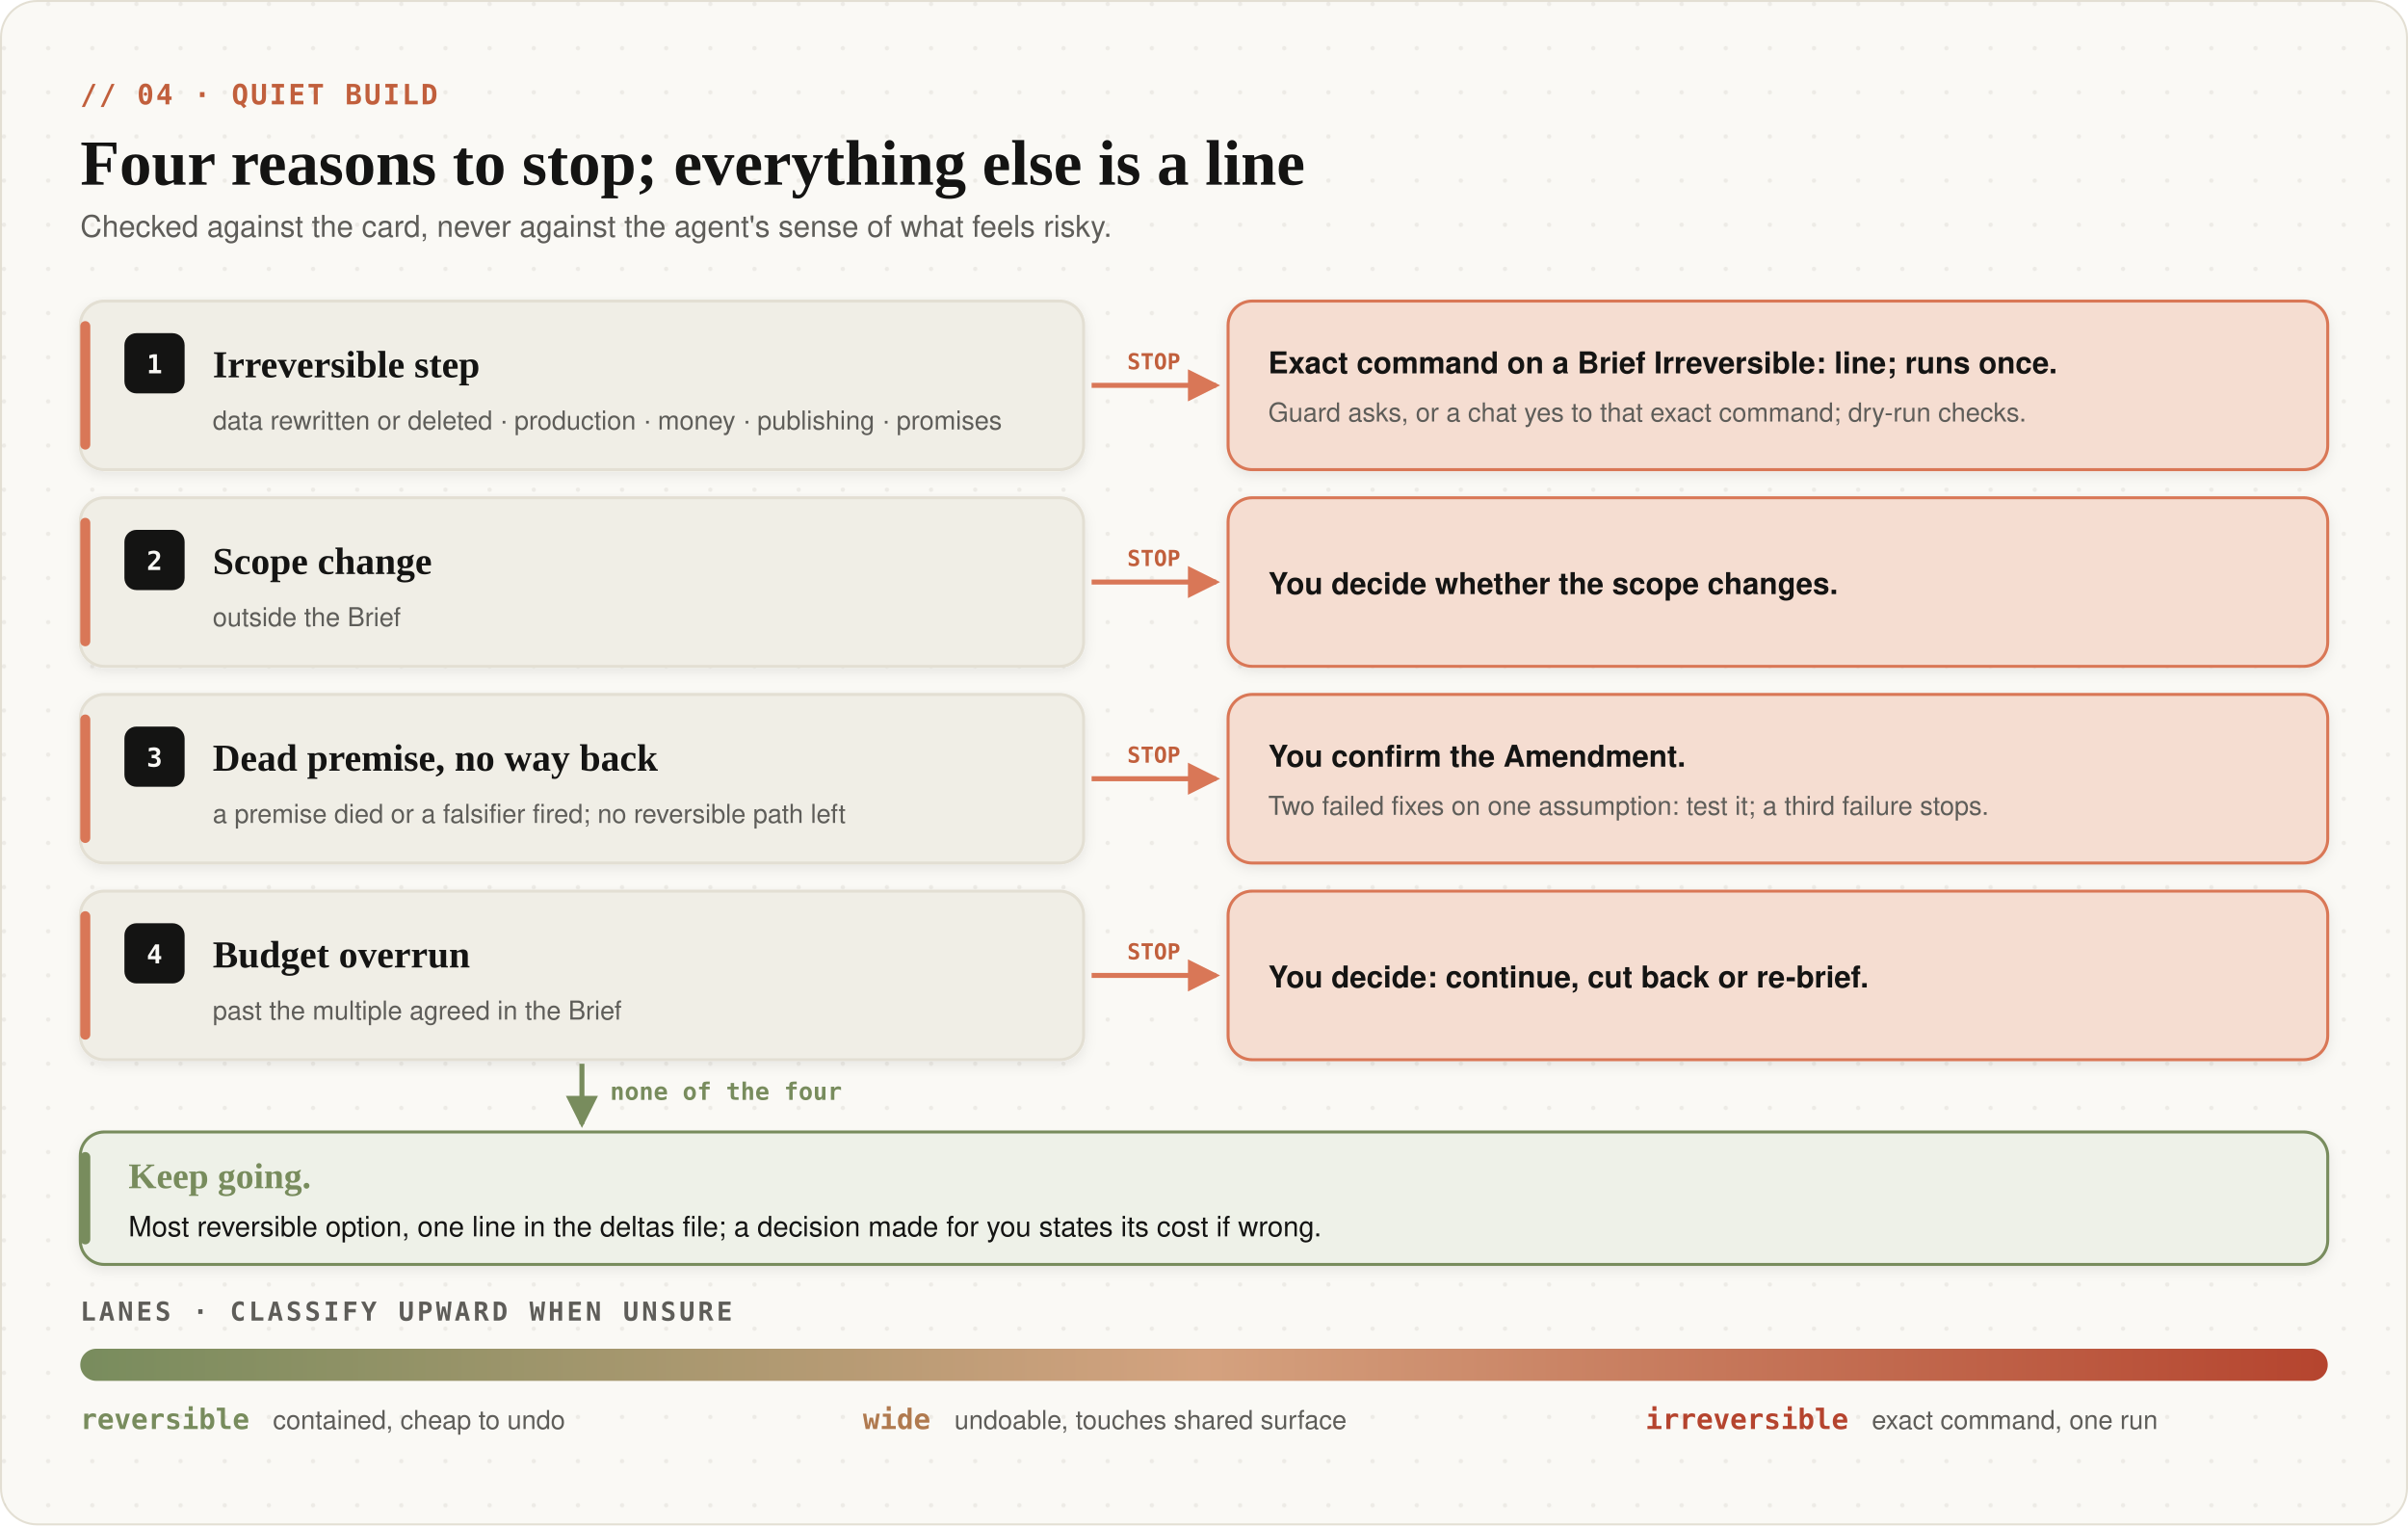
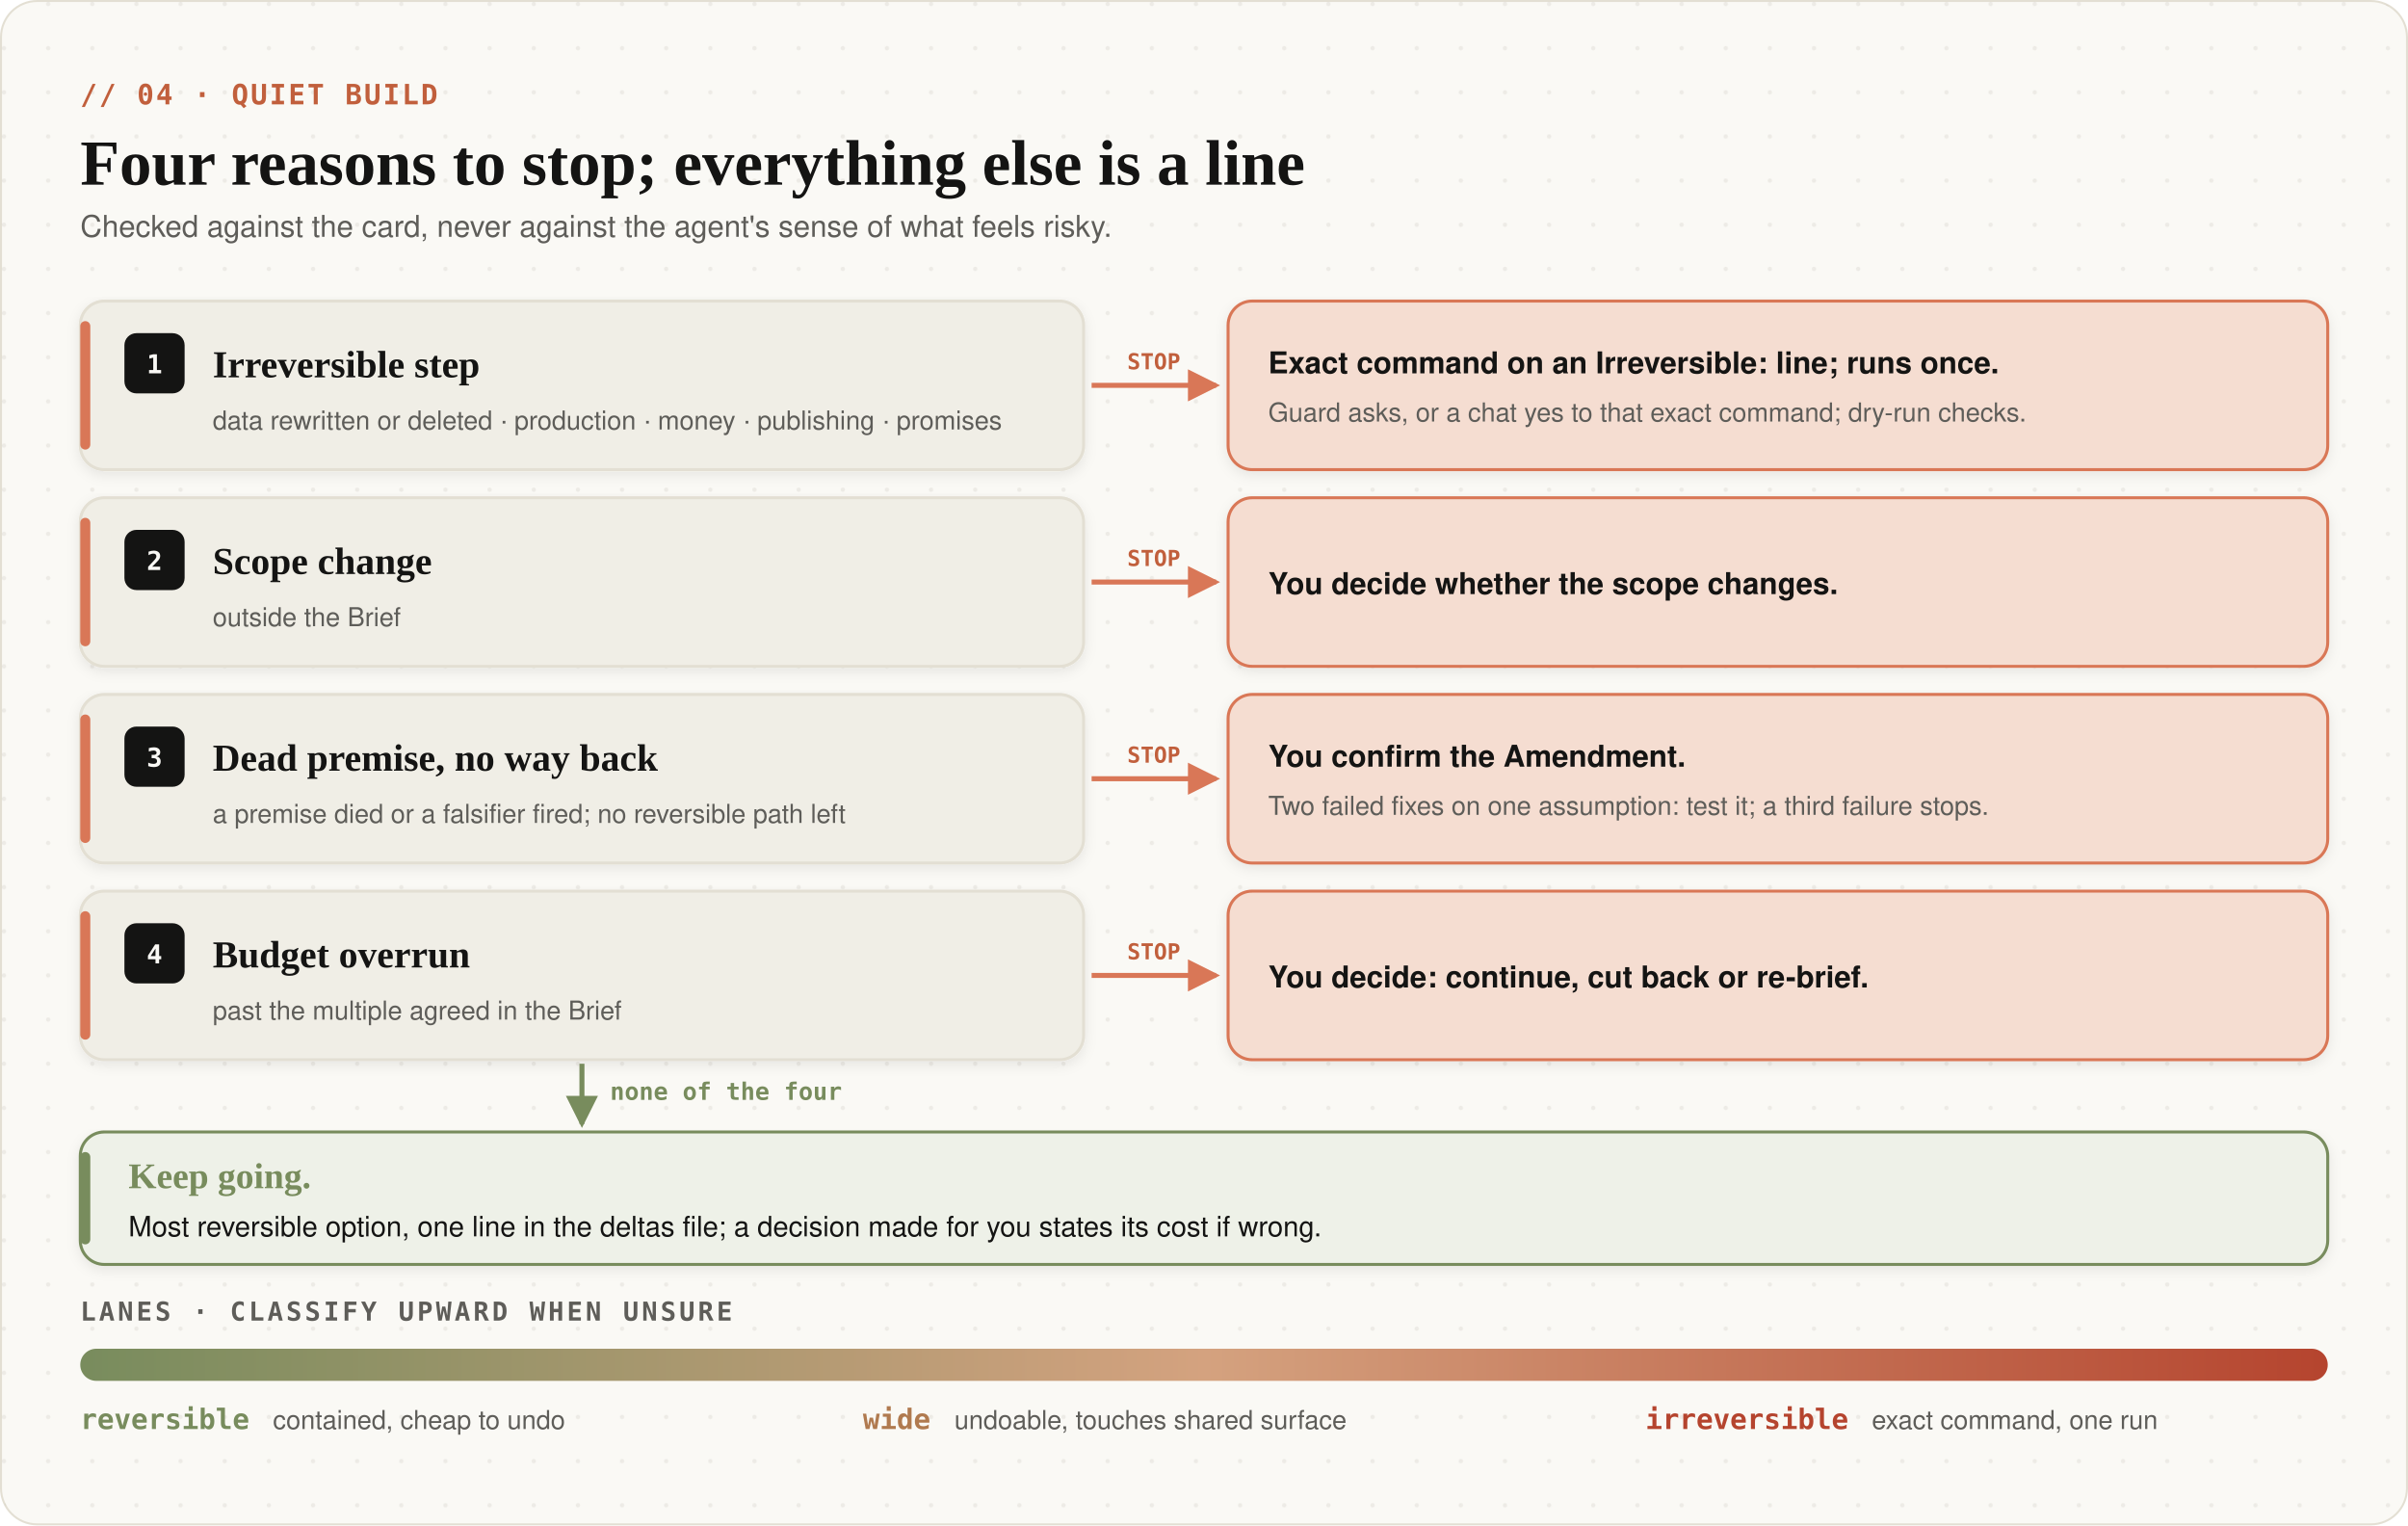
<svg xmlns="http://www.w3.org/2000/svg" width="1200" height="760" viewBox="0 0 1200 760" role="img" aria-labelledby="t d">
  <defs>
    <marker id="ah" viewBox="0 0 10 10" refX="8" refY="5" markerWidth="8" markerHeight="8" orient="auto-start-reverse">
      <path d="M1 1L9 5L1 9z" fill="#D97757" />
    </marker>
    <marker id="ahc" viewBox="0 0 10 10" refX="8" refY="5" markerWidth="7" markerHeight="7" orient="auto-start-reverse">
      <path d="M1 1L9 5L1 9z" fill="#B1ADA1" />
    </marker>
    <marker id="ahg" viewBox="0 0 10 10" refX="8" refY="5" markerWidth="8" markerHeight="8" orient="auto-start-reverse">
      <path d="M1 1L9 5L1 9z" fill="#788C5D" />
    </marker>
    <filter id="sh" x="-5%" y="-5%" width="110%" height="120%">
      <feDropShadow dx="0" dy="2" stdDeviation="3" flood-color="#141413" flood-opacity="0.08" />
    </filter>
    <pattern id="dots" width="22" height="22" patternUnits="userSpaceOnUse">
      <circle cx="2" cy="2" r="1.1" fill="#B1ADA1" opacity="0.35" />
    </pattern>
    <linearGradient id="spec" x1="0" x2="1">
      <stop offset="0" stop-color="#788C5D" />
      <stop offset="0.5" stop-color="#D4A27F" />
      <stop offset="1" stop-color="#B5442E" />
    </linearGradient>
  </defs>
  <rect x="0.5" y="0.5" width="1199" height="759" rx="18" fill="#FAF9F5" stroke="#E3DFD3" />
  <rect x="0.5" y="0.5" width="1199" height="759" rx="18" fill="url(#dots)" opacity="0.5" />
  <text x="40" y="52" font-family="ui-monospace, SFMono-Regular, Menlo, Consolas, monospace" font-size="14" fill="#C15F3C" font-weight="700" letter-spacing="1">// 04 · QUIET BUILD</text>
  <text x="40" y="92" font-family="Georgia, 'Times New Roman', serif" font-size="32" fill="#141413" font-weight="700">Four reasons to stop; everything else is a line</text>
  <text x="40" y="118" font-family="-apple-system, 'Segoe UI', Helvetica, Arial, sans-serif" font-size="15" fill="#5E5D59">Checked against the card, never against the agent's sense of what feels risky.</text>
  <rect x="40" y="150" width="500" height="84" rx="12" fill="#F0EEE6" stroke="#E3DFD3" stroke-width="1.5" filter="url(#sh)" />
  <rect x="40" y="160" width="5" height="64" rx="2.5" fill="#D97757" />
  <rect x="62" y="166" width="30" height="30" rx="6" fill="#141413" />
  <text x="77.0" y="186.0" font-family="ui-monospace, SFMono-Regular, Menlo, Consolas, monospace" font-size="13" fill="#FAF9F5" font-weight="700" text-anchor="middle">1</text>
  <text x="106" y="188" font-family="Georgia, 'Times New Roman', serif" font-size="19" fill="#141413" font-weight="700">Irreversible step</text>
  <text x="106" y="214" font-family="-apple-system, 'Segoe UI', Helvetica, Arial, sans-serif" font-size="13" fill="#5E5D59">data rewritten or deleted · production · money · publishing · promises</text>
  <path d="M544 192L606 192" stroke="#D97757" stroke-width="2.5" fill="none" marker-end="url(#ah)" />
  <text x="575" y="184" font-family="ui-monospace, SFMono-Regular, Menlo, Consolas, monospace" font-size="11" fill="#C15F3C" font-weight="700" text-anchor="middle">STOP</text>
  <rect x="612" y="150" width="548" height="84" rx="12" fill="#F5DDD1" stroke="#D97757" stroke-width="1.5" filter="url(#sh)" />
-   <text x="632" y="186" font-family="-apple-system, 'Segoe UI', Helvetica, Arial, sans-serif" font-size="15" fill="#141413" font-weight="700">Exact command on a Brief Irreversible: line; runs once.</text>
+   <text x="632" y="186" font-family="-apple-system, 'Segoe UI', Helvetica, Arial, sans-serif" font-size="15" fill="#141413" font-weight="700">Exact command on an Irreversible: line; runs once.</text>
  <text x="632" y="210" font-family="-apple-system, 'Segoe UI', Helvetica, Arial, sans-serif" font-size="13" fill="#5E5D59">Guard asks, or a chat yes to that exact command; dry-run checks.</text>
  <rect x="40" y="248" width="500" height="84" rx="12" fill="#F0EEE6" stroke="#E3DFD3" stroke-width="1.5" filter="url(#sh)" />
  <rect x="40" y="258" width="5" height="64" rx="2.5" fill="#D97757" />
  <rect x="62" y="264" width="30" height="30" rx="6" fill="#141413" />
  <text x="77.0" y="284.0" font-family="ui-monospace, SFMono-Regular, Menlo, Consolas, monospace" font-size="13" fill="#FAF9F5" font-weight="700" text-anchor="middle">2</text>
  <text x="106" y="286" font-family="Georgia, 'Times New Roman', serif" font-size="19" fill="#141413" font-weight="700">Scope change</text>
  <text x="106" y="312" font-family="-apple-system, 'Segoe UI', Helvetica, Arial, sans-serif" font-size="13" fill="#5E5D59">outside the Brief</text>
  <path d="M544 290L606 290" stroke="#D97757" stroke-width="2.5" fill="none" marker-end="url(#ah)" />
  <text x="575" y="282" font-family="ui-monospace, SFMono-Regular, Menlo, Consolas, monospace" font-size="11" fill="#C15F3C" font-weight="700" text-anchor="middle">STOP</text>
  <rect x="612" y="248" width="548" height="84" rx="12" fill="#F5DDD1" stroke="#D97757" stroke-width="1.5" filter="url(#sh)" />
  <text x="632" y="296" font-family="-apple-system, 'Segoe UI', Helvetica, Arial, sans-serif" font-size="15" fill="#141413" font-weight="700">You decide whether the scope changes.</text>
  <rect x="40" y="346" width="500" height="84" rx="12" fill="#F0EEE6" stroke="#E3DFD3" stroke-width="1.5" filter="url(#sh)" />
  <rect x="40" y="356" width="5" height="64" rx="2.5" fill="#D97757" />
  <rect x="62" y="362" width="30" height="30" rx="6" fill="#141413" />
  <text x="77.0" y="382.0" font-family="ui-monospace, SFMono-Regular, Menlo, Consolas, monospace" font-size="13" fill="#FAF9F5" font-weight="700" text-anchor="middle">3</text>
  <text x="106" y="384" font-family="Georgia, 'Times New Roman', serif" font-size="19" fill="#141413" font-weight="700">Dead premise, no way back</text>
  <text x="106" y="410" font-family="-apple-system, 'Segoe UI', Helvetica, Arial, sans-serif" font-size="13" fill="#5E5D59">a premise died or a falsifier fired; no reversible path left</text>
  <path d="M544 388L606 388" stroke="#D97757" stroke-width="2.5" fill="none" marker-end="url(#ah)" />
  <text x="575" y="380" font-family="ui-monospace, SFMono-Regular, Menlo, Consolas, monospace" font-size="11" fill="#C15F3C" font-weight="700" text-anchor="middle">STOP</text>
  <rect x="612" y="346" width="548" height="84" rx="12" fill="#F5DDD1" stroke="#D97757" stroke-width="1.5" filter="url(#sh)" />
  <text x="632" y="382" font-family="-apple-system, 'Segoe UI', Helvetica, Arial, sans-serif" font-size="15" fill="#141413" font-weight="700">You confirm the Amendment.</text>
  <text x="632" y="406" font-family="-apple-system, 'Segoe UI', Helvetica, Arial, sans-serif" font-size="13" fill="#5E5D59">Two failed fixes on one assumption: test it; a third failure stops.</text>
  <rect x="40" y="444" width="500" height="84" rx="12" fill="#F0EEE6" stroke="#E3DFD3" stroke-width="1.5" filter="url(#sh)" />
  <rect x="40" y="454" width="5" height="64" rx="2.5" fill="#D97757" />
  <rect x="62" y="460" width="30" height="30" rx="6" fill="#141413" />
  <text x="77.0" y="480.0" font-family="ui-monospace, SFMono-Regular, Menlo, Consolas, monospace" font-size="13" fill="#FAF9F5" font-weight="700" text-anchor="middle">4</text>
  <text x="106" y="482" font-family="Georgia, 'Times New Roman', serif" font-size="19" fill="#141413" font-weight="700">Budget overrun</text>
  <text x="106" y="508" font-family="-apple-system, 'Segoe UI', Helvetica, Arial, sans-serif" font-size="13" fill="#5E5D59">past the multiple agreed in the Brief</text>
  <path d="M544 486L606 486" stroke="#D97757" stroke-width="2.5" fill="none" marker-end="url(#ah)" />
  <text x="575" y="478" font-family="ui-monospace, SFMono-Regular, Menlo, Consolas, monospace" font-size="11" fill="#C15F3C" font-weight="700" text-anchor="middle">STOP</text>
  <rect x="612" y="444" width="548" height="84" rx="12" fill="#F5DDD1" stroke="#D97757" stroke-width="1.5" filter="url(#sh)" />
  <text x="632" y="492" font-family="-apple-system, 'Segoe UI', Helvetica, Arial, sans-serif" font-size="15" fill="#141413" font-weight="700">You decide: continue, cut back or re-brief.</text>
  <path d="M290 530L290 560" stroke="#788C5D" stroke-width="2.5" fill="none" marker-end="url(#ahg)" />
  <text x="304" y="548" font-family="ui-monospace, SFMono-Regular, Menlo, Consolas, monospace" font-size="12" fill="#788C5D" font-weight="700">none of the four</text>
  <rect x="40" y="564" width="1120" height="66" rx="12" fill="#EEF1E8" stroke="#788C5D" stroke-width="1.5" filter="url(#sh)" />
  <rect x="40" y="574" width="5" height="46" rx="2.5" fill="#788C5D" />
  <text x="64" y="592" font-family="Georgia, 'Times New Roman', serif" font-size="18" fill="#788C5D" font-weight="700">Keep going.</text>
  <text x="64" y="616" font-family="-apple-system, 'Segoe UI', Helvetica, Arial, sans-serif" font-size="14" fill="#141413">Most reversible option, one line in the deltas file; a decision made for you states its cost if wrong.</text>
  <text x="40" y="658" font-family="ui-monospace, SFMono-Regular, Menlo, Consolas, monospace" font-size="13" fill="#5E5D59" font-weight="700" letter-spacing="1.5">LANES · CLASSIFY UPWARD WHEN UNSURE</text>
  <rect x="40" y="672" width="1120" height="16" rx="8" fill="url(#spec)" />
  <text x="40" y="712" font-family="ui-monospace, SFMono-Regular, Menlo, Consolas, monospace" font-size="14" fill="#788C5D" font-weight="700">reversible</text>
  <text x="136.0" y="712" font-family="-apple-system, 'Segoe UI', Helvetica, Arial, sans-serif" font-size="13" fill="#5E5D59">contained, cheap to undo</text>
  <text x="430" y="712" font-family="ui-monospace, SFMono-Regular, Menlo, Consolas, monospace" font-size="14" fill="#B07A4F" font-weight="700">wide</text>
  <text x="475.6" y="712" font-family="-apple-system, 'Segoe UI', Helvetica, Arial, sans-serif" font-size="13" fill="#5E5D59">undoable, touches shared surface</text>
  <text x="820" y="712" font-family="ui-monospace, SFMono-Regular, Menlo, Consolas, monospace" font-size="14" fill="#B5442E" font-weight="700">irreversible</text>
  <text x="932.8" y="712" font-family="-apple-system, 'Segoe UI', Helvetica, Arial, sans-serif" font-size="13" fill="#5E5D59">exact command, one run</text>
</svg>
